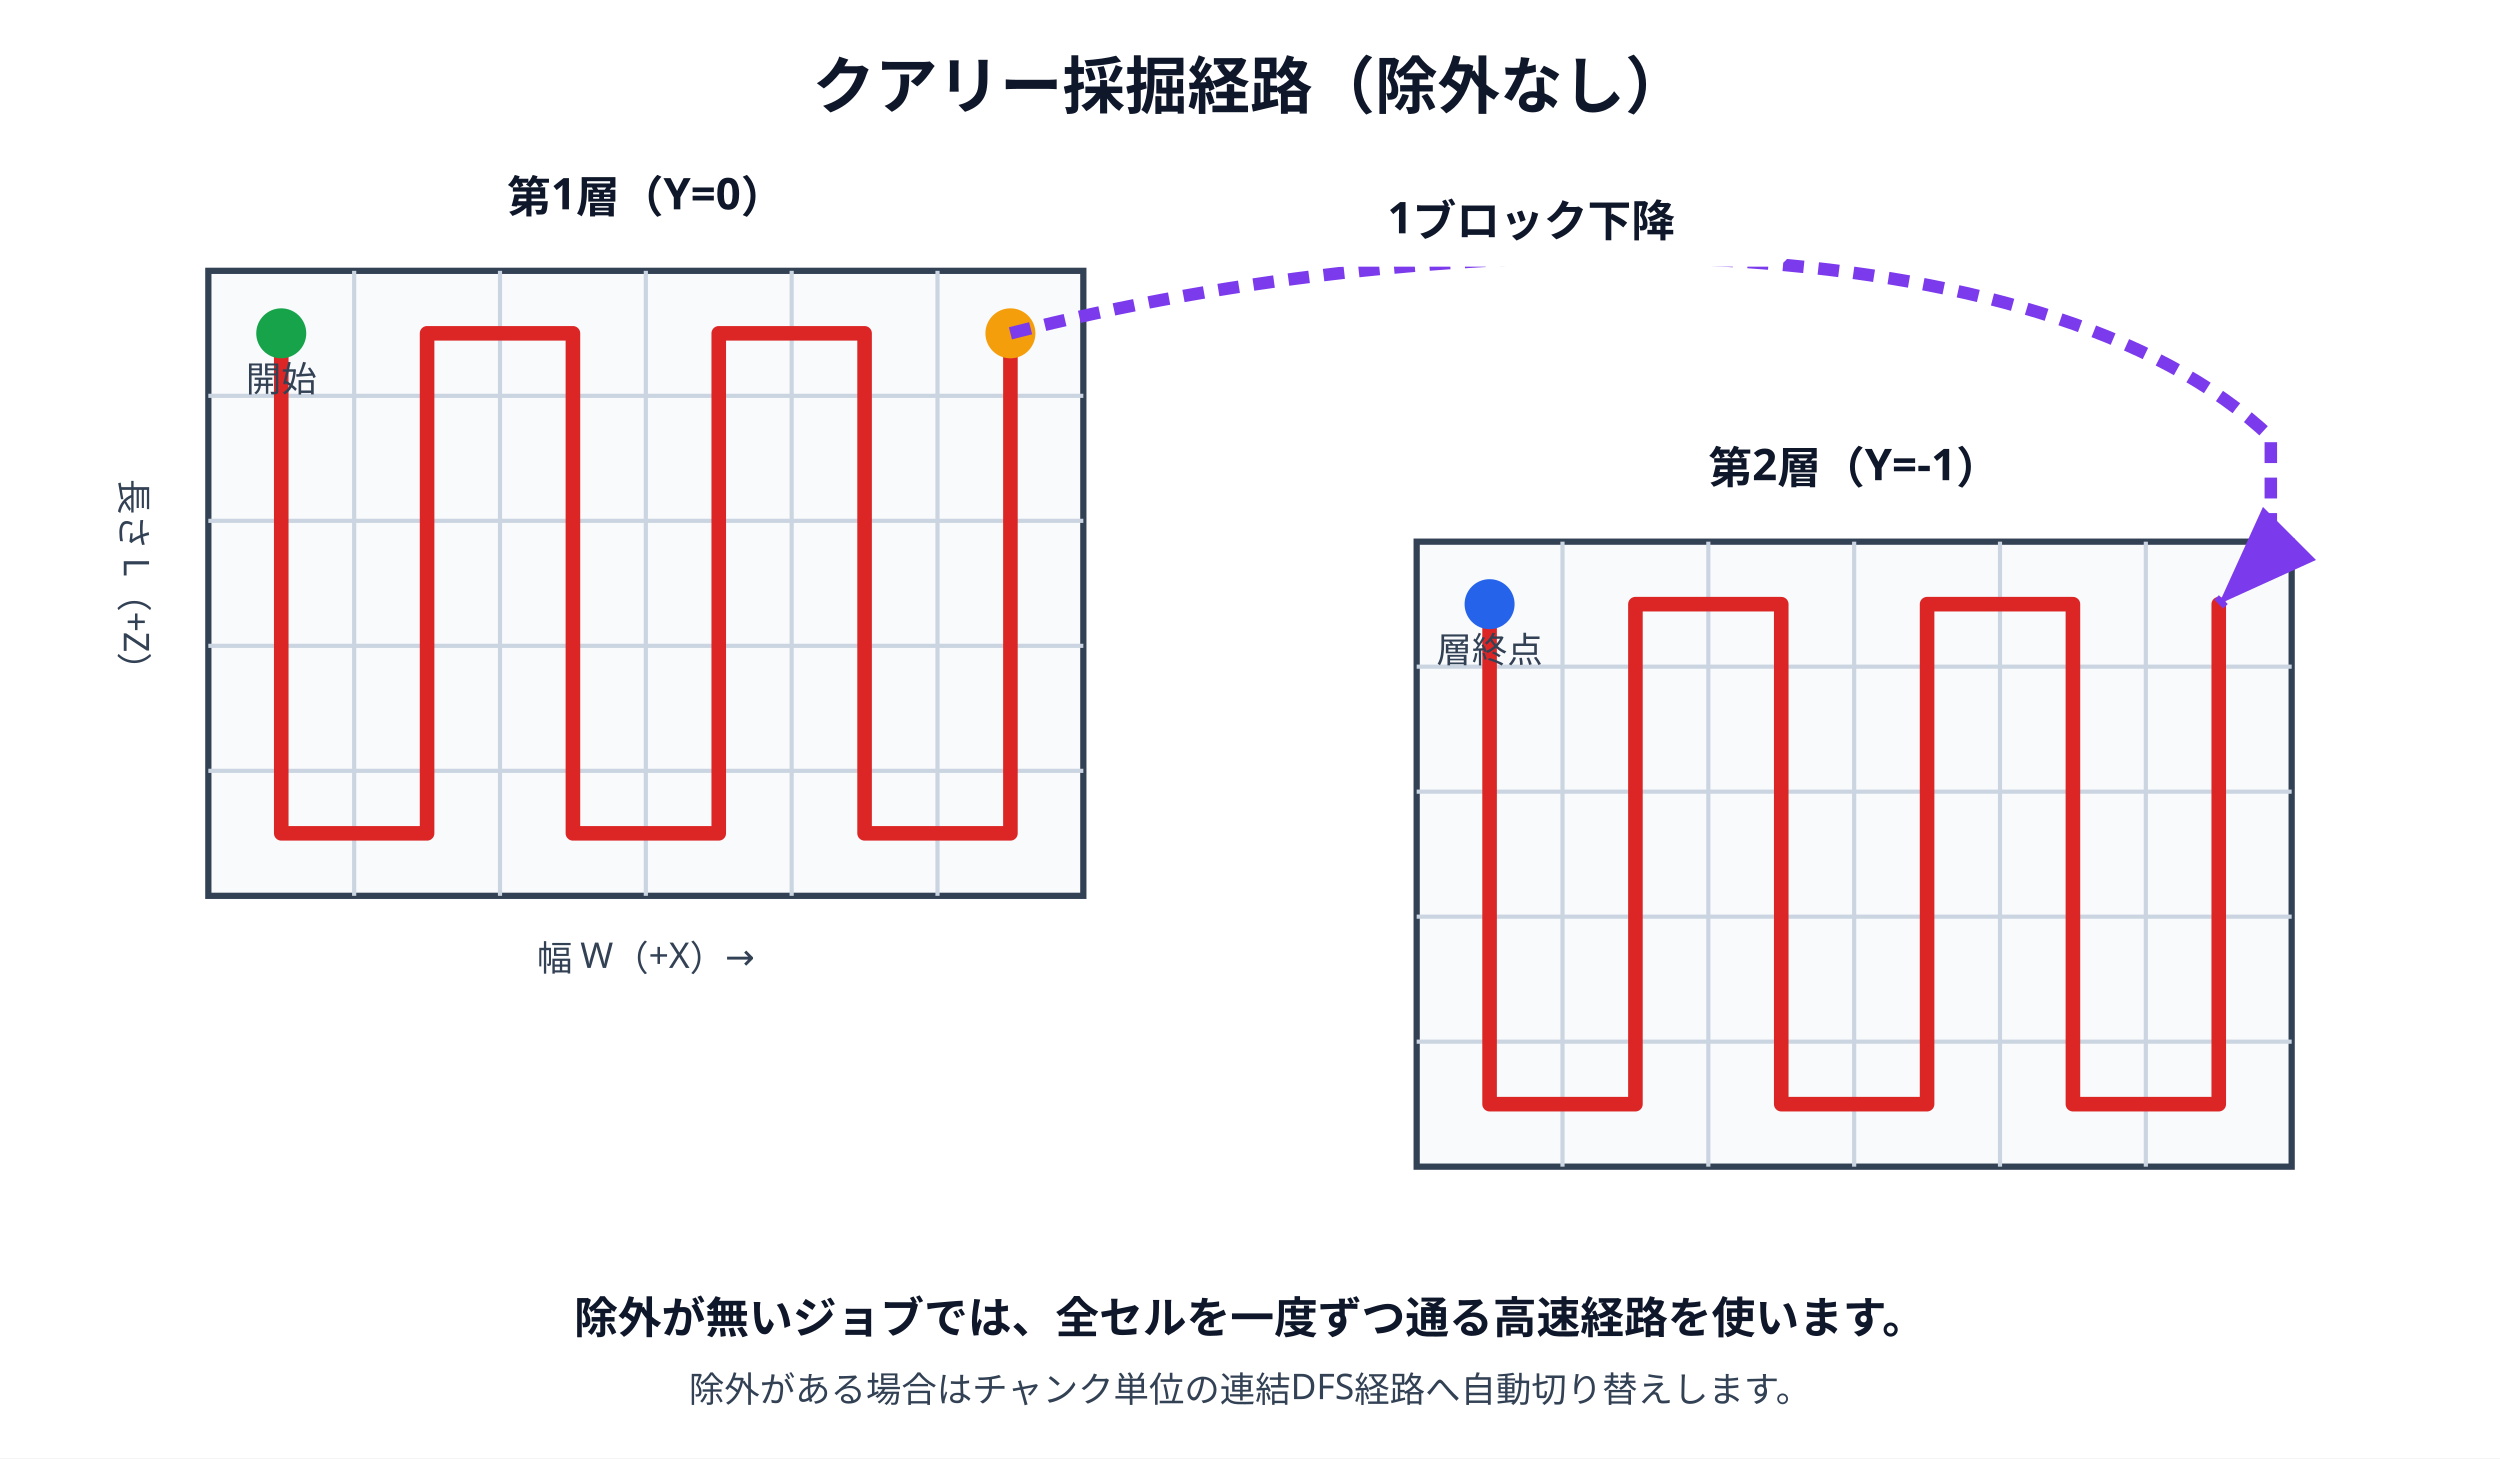
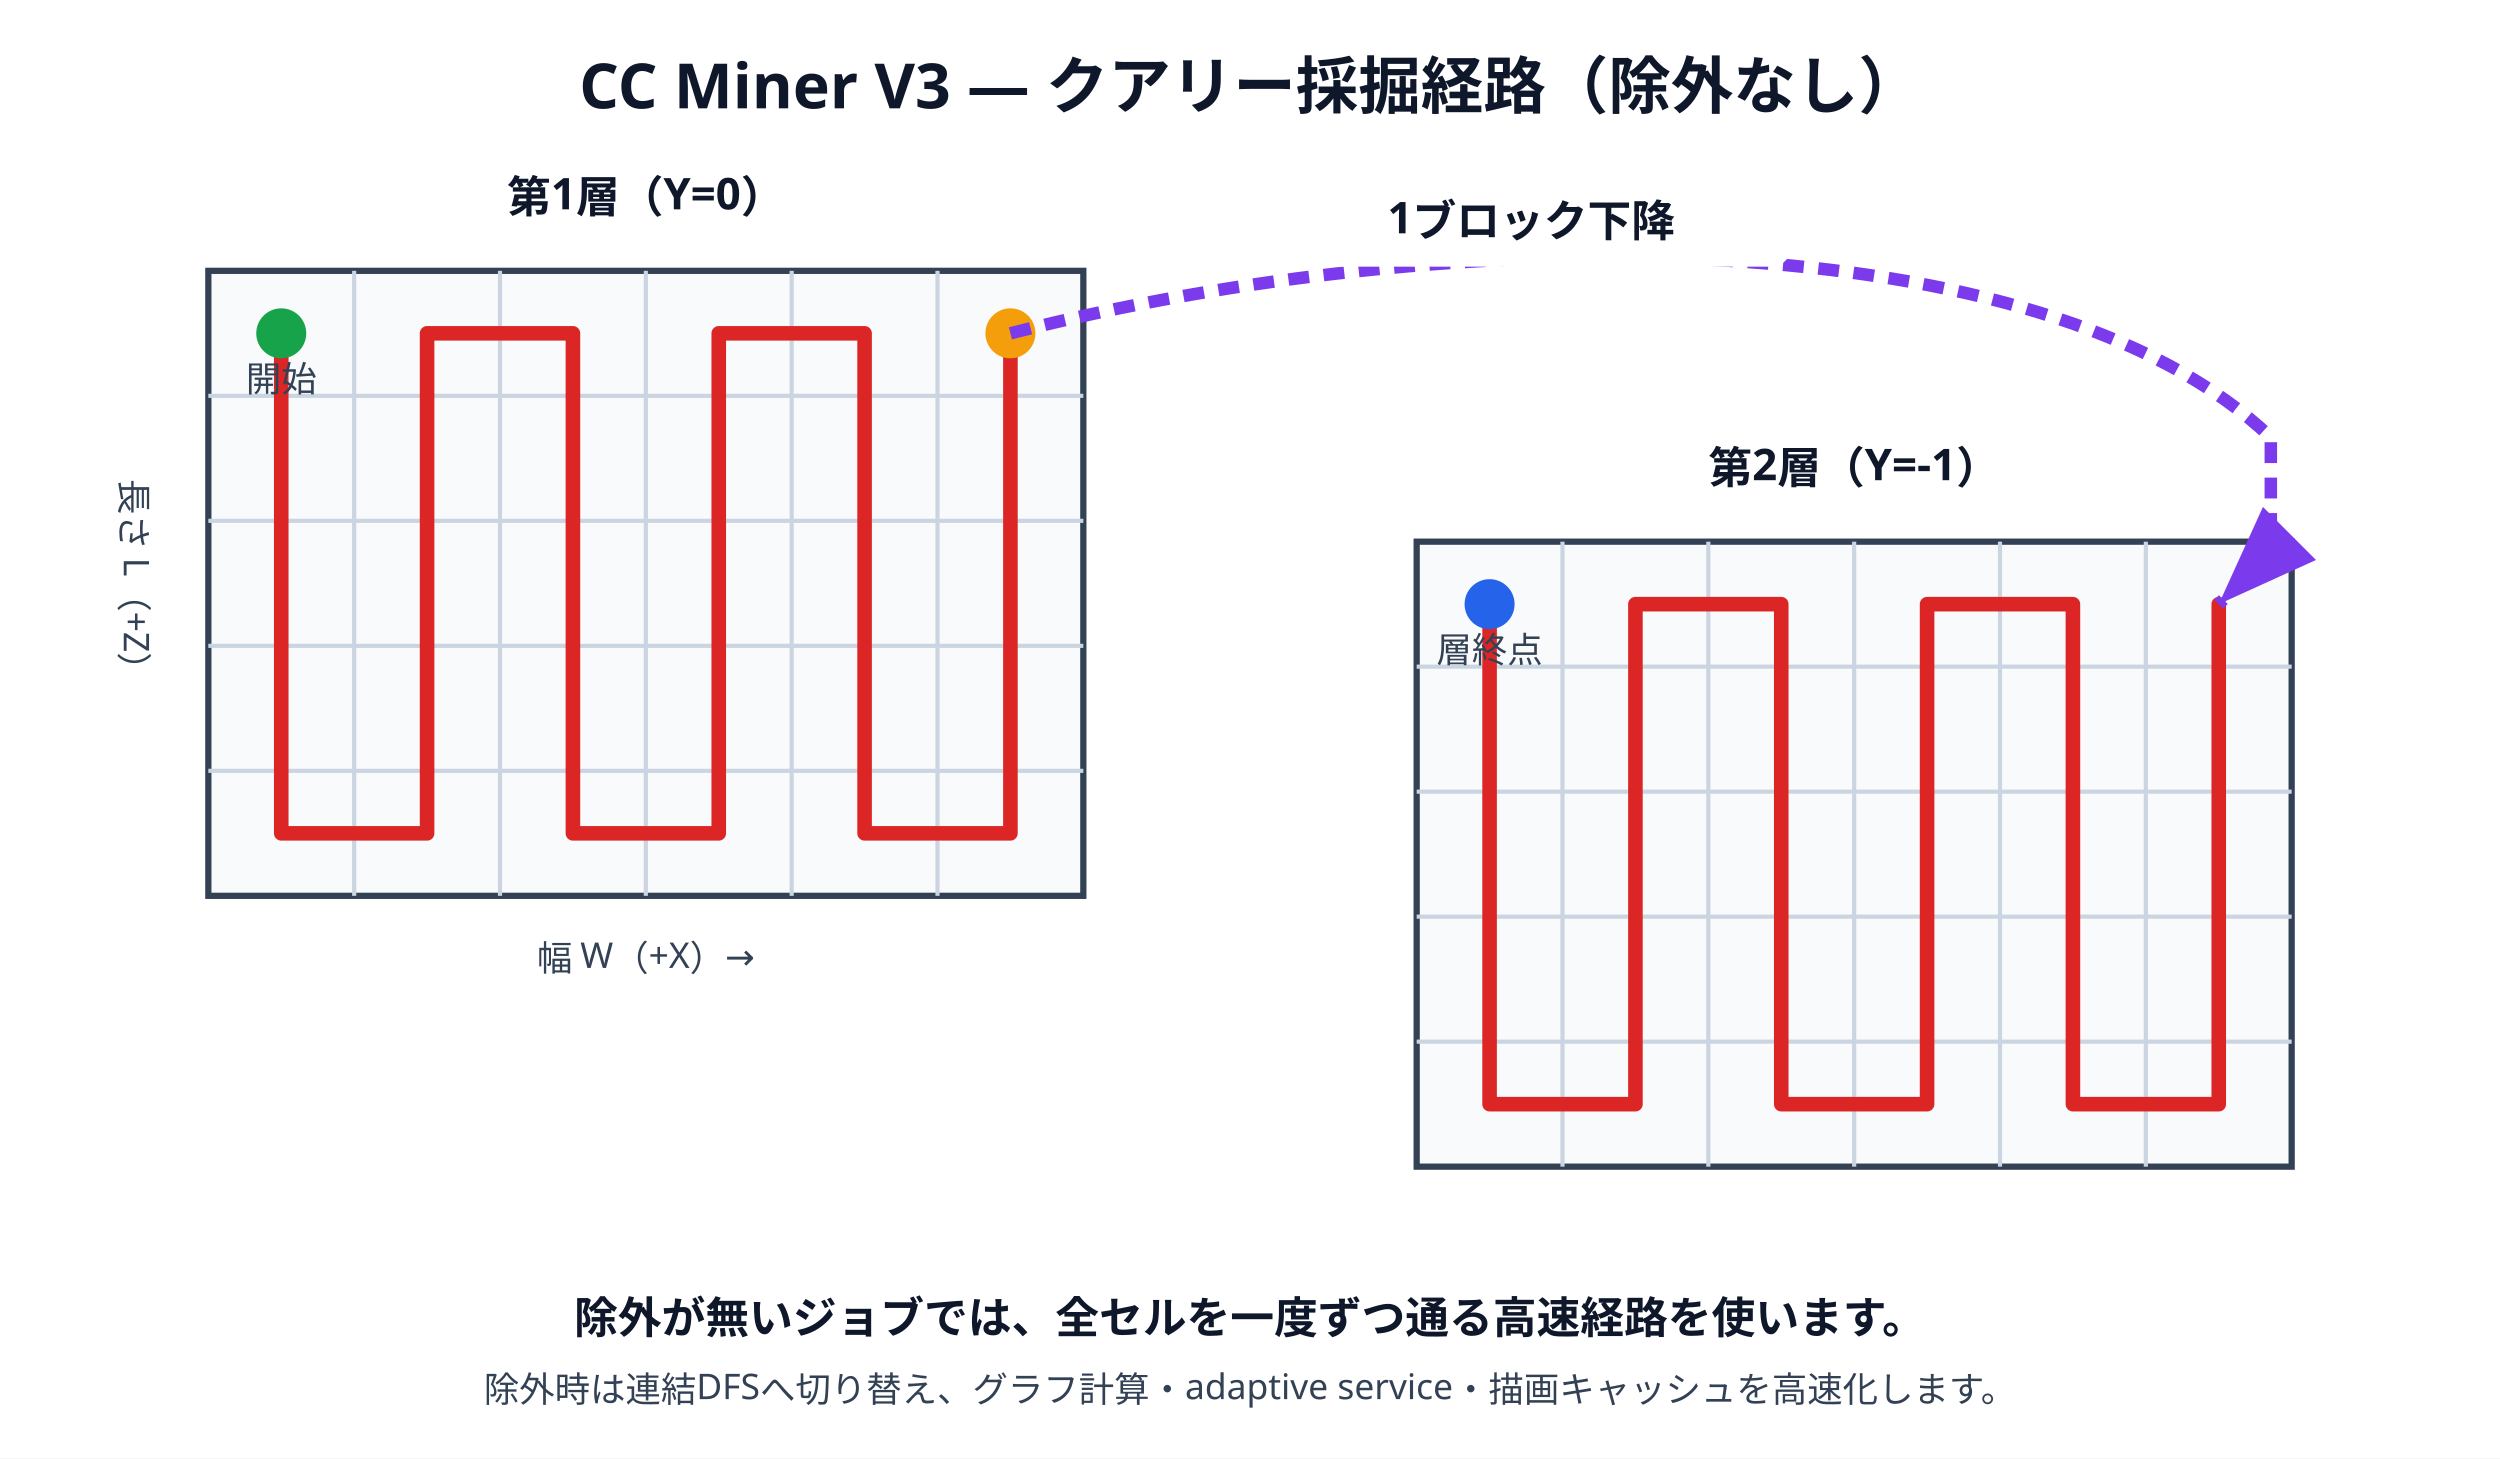
<svg xmlns="http://www.w3.org/2000/svg" width="1200" height="700" viewBox="0 0 1200 700" role="img" aria-labelledby="title desc">
  <defs>
    <marker id="arrow-down" markerWidth="9" markerHeight="9" refX="8" refY="3" orient="auto">
      <path d="M0,0 L0,6 L8,3 z" fill="#7c3aed" />
    </marker>
    <style>.h{font:700 30px sans-serif;fill:#0f172a}.l{font:600 21px sans-serif;fill:#0f172a}.s{font:17px sans-serif;fill:#334155}.grid{stroke:#cbd5e1;stroke-width:2}.path{stroke:#dc2626;stroke-width:7;fill:none;stroke-linecap:round;stroke-linejoin:round}.down{stroke:#7c3aed;stroke-width:6;stroke-dasharray:10 7;marker-end:url(#arrow-down)}</style>
  </defs>
  <rect width="1200" height="700" fill="#fff" />
-   <text x="600" y="52" text-anchor="middle" class="h">クアリー採掘経路（除外なし）</text>
+   <text x="600" y="52" text-anchor="middle" class="h">CC Miner V3 — クアリー採掘経路（除外なし）</text>
  <g transform="translate(100,130)">
    <text x="210" y="-28" text-anchor="middle" class="l">第1層（Y=0）</text>
    <rect x="0" y="0" width="420" height="300" fill="#f8fafc" stroke="#334155" stroke-width="3" />
    <g class="grid">
      <path d="M70 0V300 M140 0V300 M210 0V300 M280 0V300 M350 0V300 M0 60H420 M0 120H420 M0 180H420 M0 240H420" />
    </g>
    <path class="path" d="M35 30 L35 270 L105 270 L105 30 L175 30 L175 270 L245 270 L245 30 L315 30 L315 270 L385 270 L385 30" />
    <circle cx="35" cy="30" r="12" fill="#16a34a" />
    <text x="35" y="58" text-anchor="middle" class="s">開始</text>
    <circle cx="385" cy="30" r="12" fill="#f59e0b" />
    <text x="210" y="336" text-anchor="middle" class="s">幅 W（+X）→</text>
    <text x="-42" y="150" text-anchor="middle" class="s" transform="rotate(90 -42 150)">長さ L（+Z）</text>
  </g>
  <g transform="translate(680,260)">
    <text x="210" y="-28" text-anchor="middle" class="l">第2層（Y=-1）</text>
    <rect x="0" y="0" width="420" height="300" fill="#f8fafc" stroke="#334155" stroke-width="3" />
    <g class="grid">
      <path d="M70 0V300 M140 0V300 M210 0V300 M280 0V300 M350 0V300 M0 60H420 M0 120H420 M0 180H420 M0 240H420" />
    </g>
    <path class="path" d="M385 30 L385 270 L315 270 L315 30 L245 30 L245 270 L175 270 L175 30 L105 30 L105 270 L35 270 L35 30" />
    <circle cx="35" cy="30" r="12" fill="#2563eb" />
    <text x="35" y="58" text-anchor="middle" class="s">層終点</text>
  </g>
  <path class="down" d="M485 160 C700 105,980 105,1090 210 L1090 265 L1065 290" fill="none" />
  <rect x="610" y="80" width="250" height="48" rx="10" fill="#fff" />
  <text x="735" y="112" text-anchor="middle" class="l" fill="#7c3aed">1ブロック下降</text>
  <text x="600" y="640" text-anchor="middle" class="l">除外が無いジョブでは、全セルを一度ずつ通る高速経路を使います。</text>
-   <text x="600" y="673" text-anchor="middle" class="s">除外がある場合はチャンク単位の連結DFS経路へ自動切り替えします。</text>
+   <text x="600" y="673" text-anchor="middle" class="s">除外時は連結DFSへ切り替え、グラフ計算・adaptive service・描画キャッシュを高速化します。</text>
</svg>
